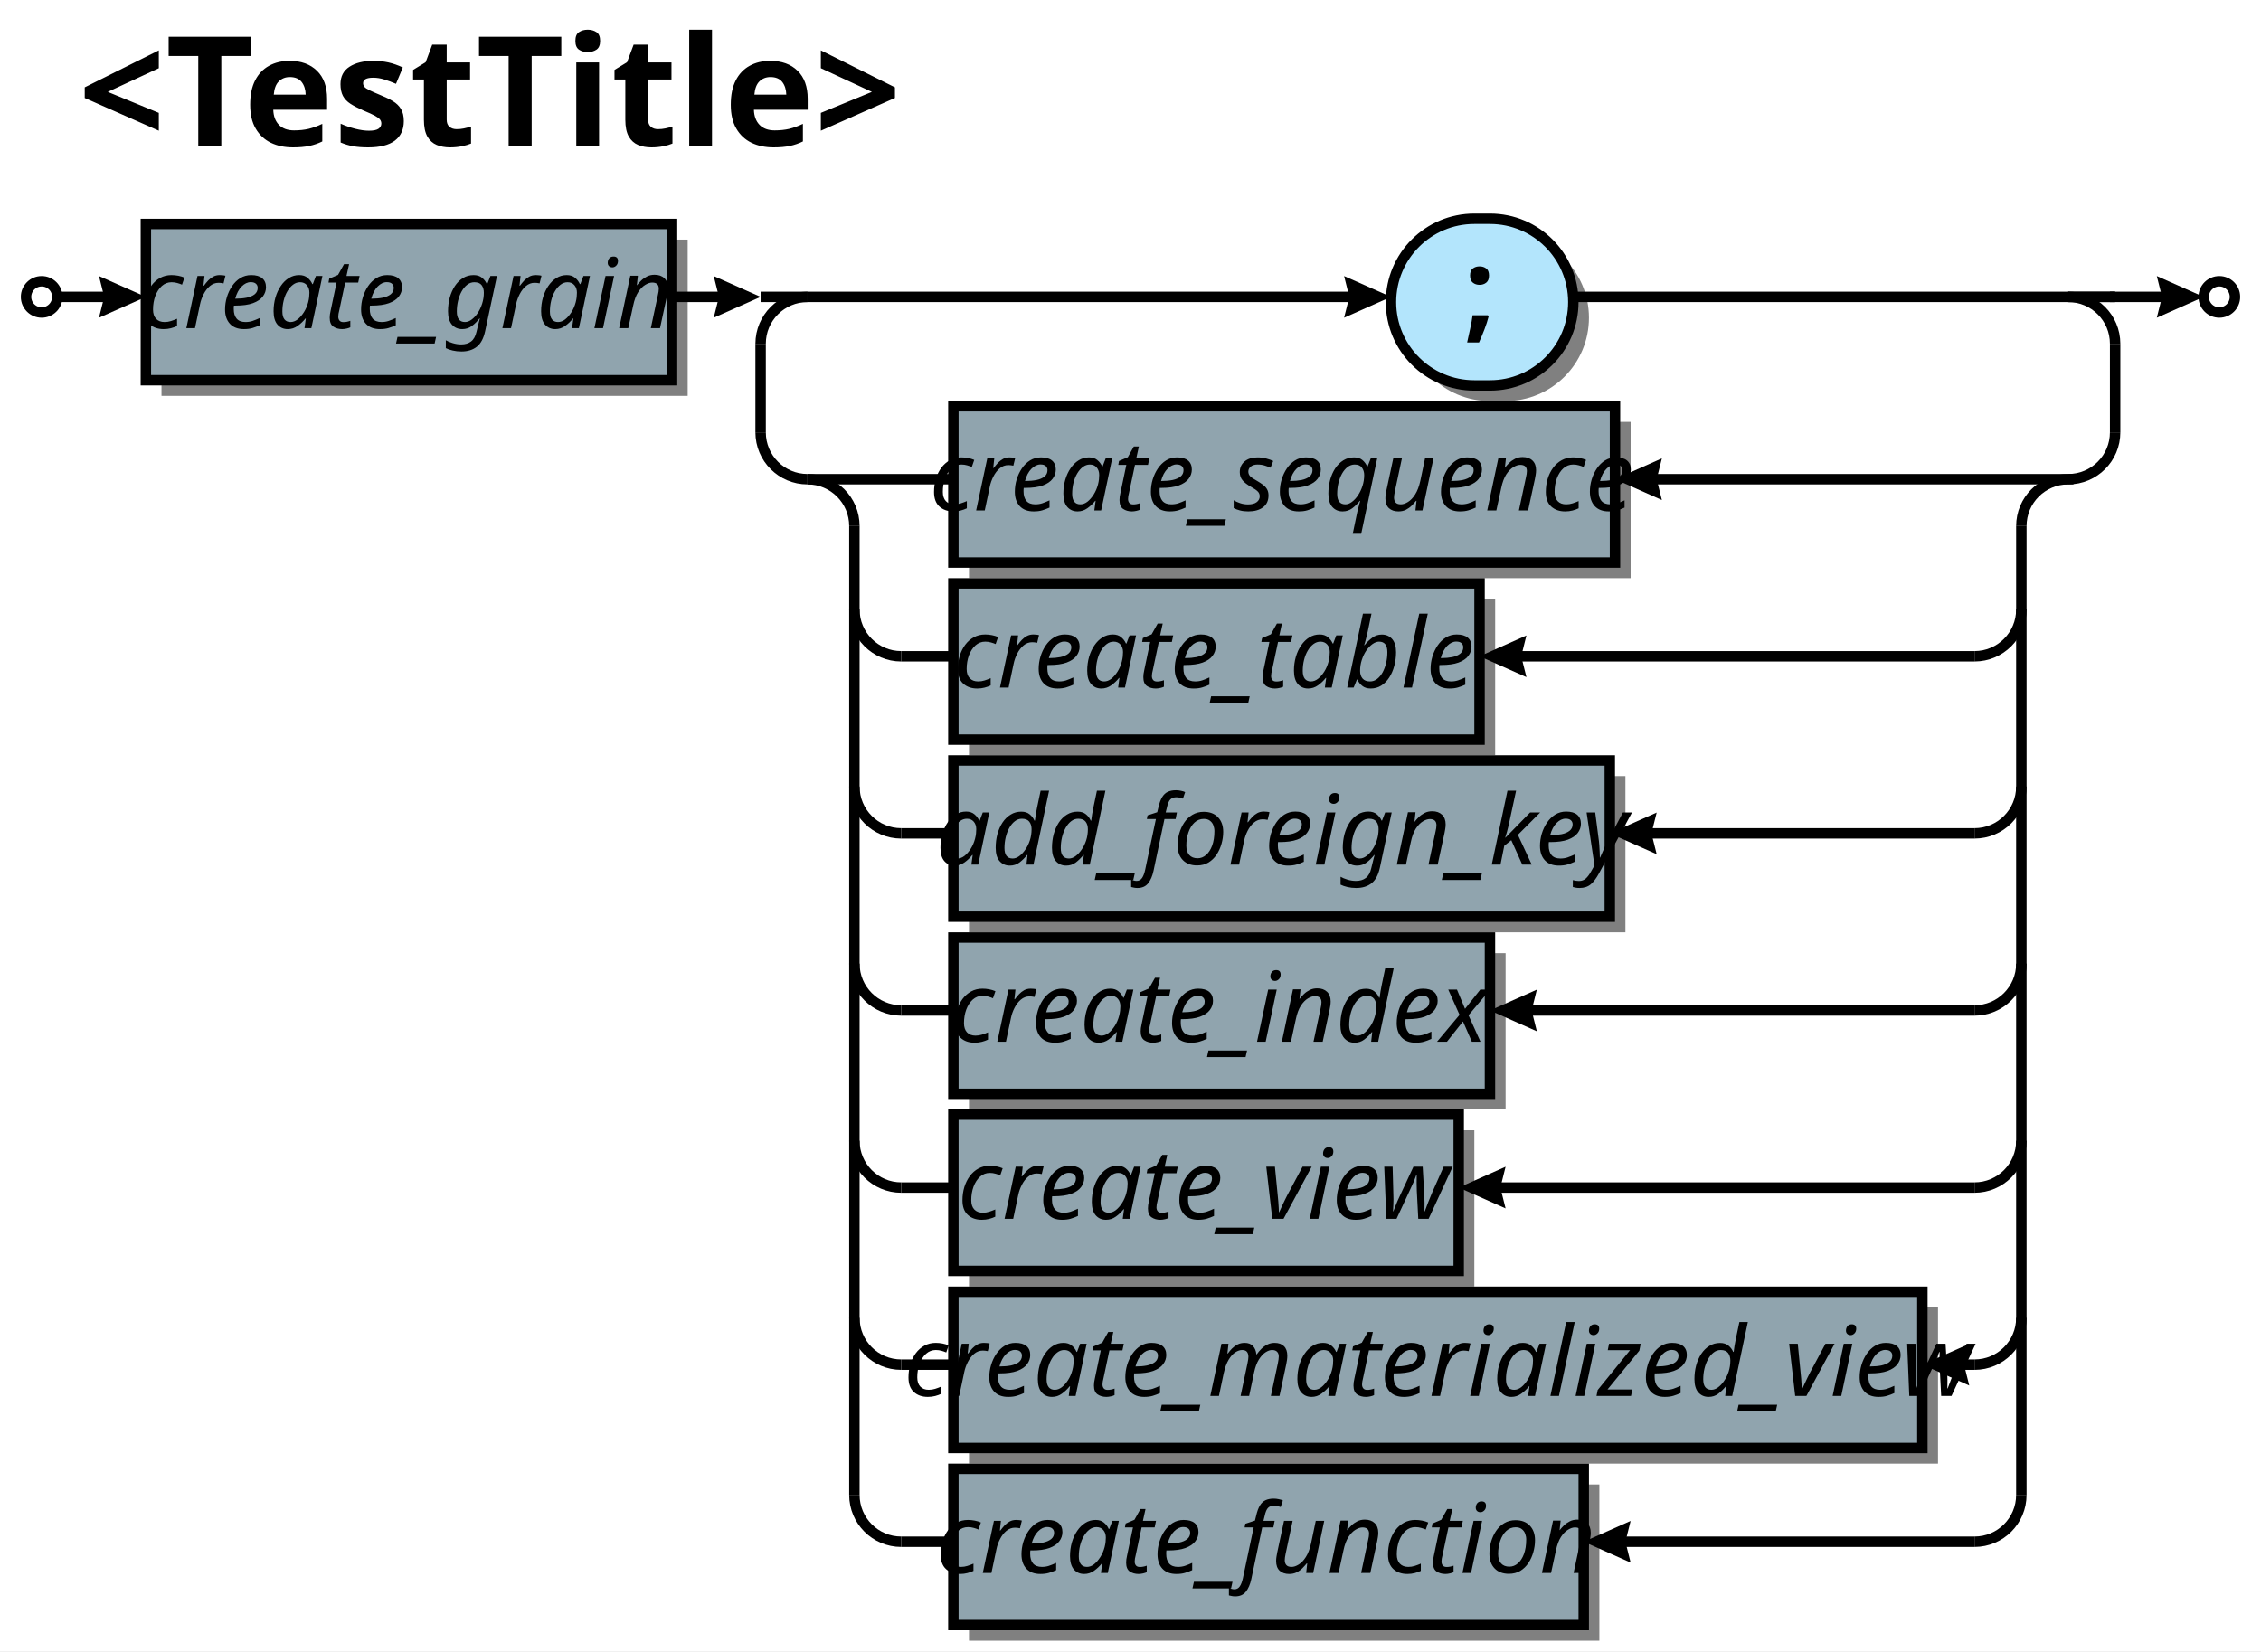
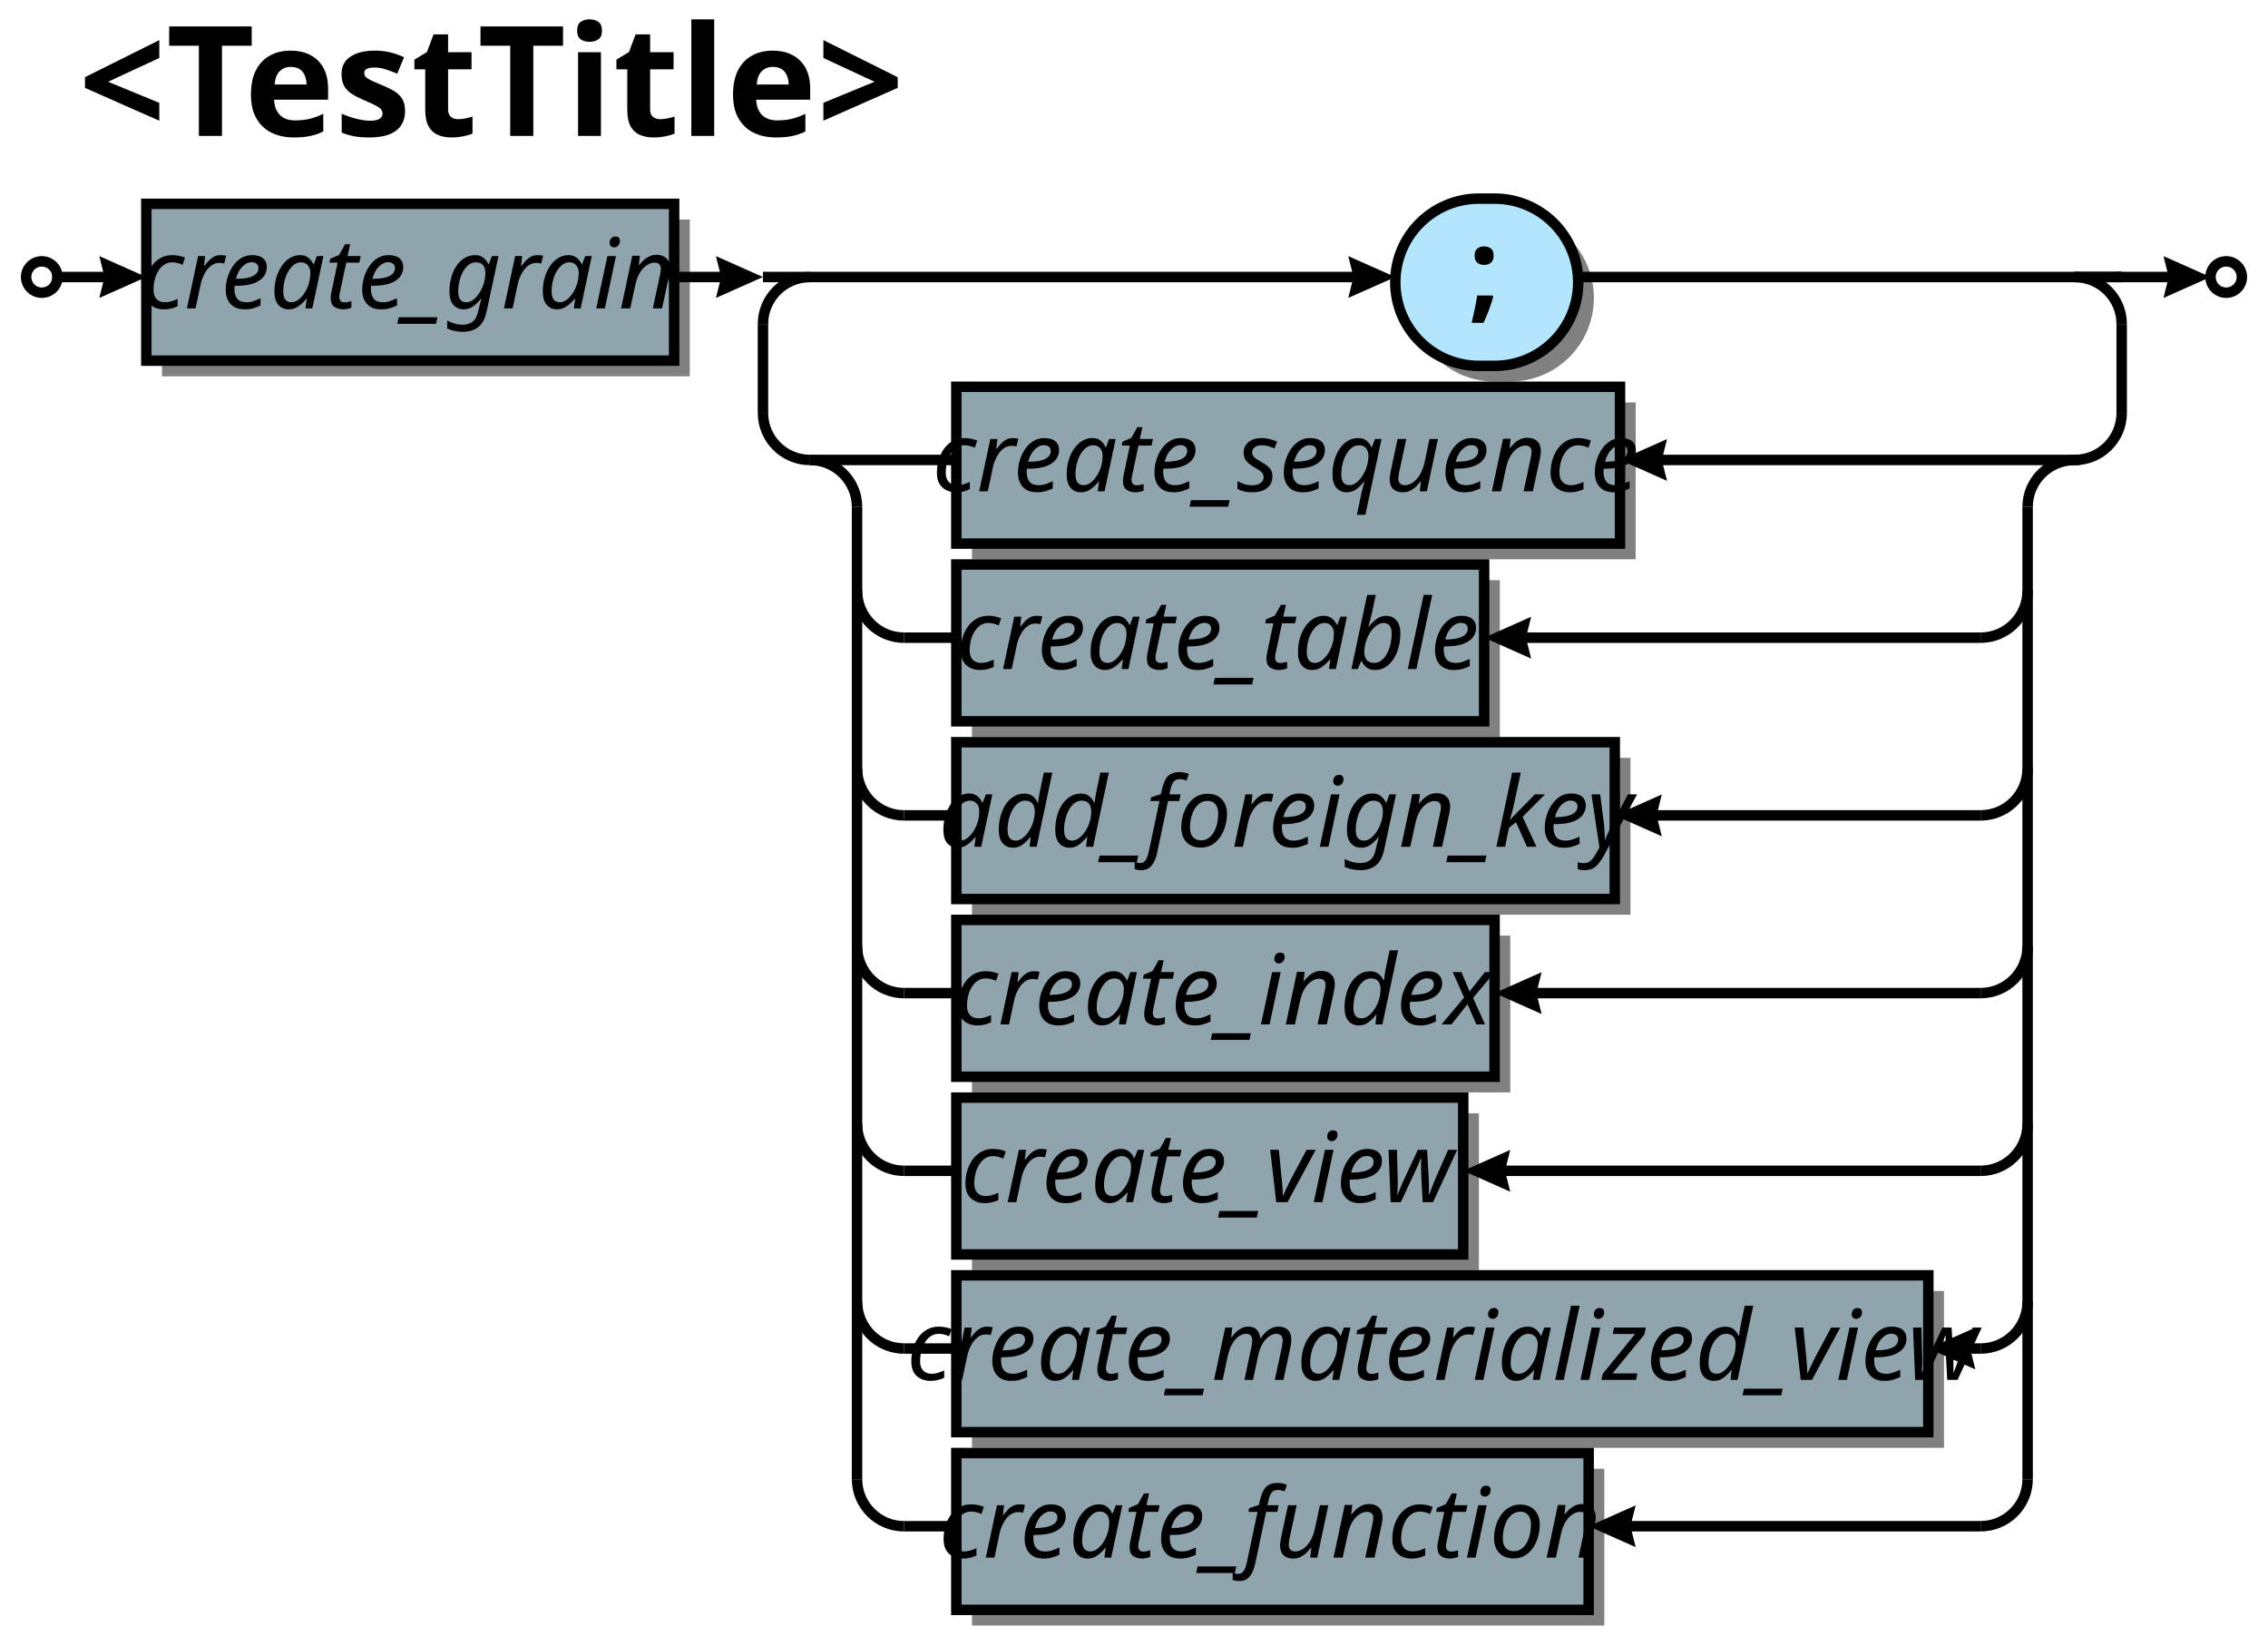
- <svg xmlns="http://www.w3.org/2000/svg" xml:space="preserve" width="434" height="317" version="1.1">
+ <svg xmlns="http://www.w3.org/2000/svg" xml:space="preserve" width="434" height="313" version="1.1">
  <style type="text/css">

.title_font {fill:#000000; text-anchor:start;
font-family:PT Sans Bold; font-size:22pt; font-weight:bold; font-style:normal; }
.token_font {fill:#000000; text-anchor:middle;
font-family:PT Sans Bold; font-size:16pt; font-weight:bold; font-style:normal; }
.box_font {fill:#000000; text-anchor:middle;
font-family:PT Sans Italic; font-size:14pt; font-weight:normal; font-style:italic; }
.bubble_font {fill:#000000; text-anchor:middle;
font-family:PT Sans Bold; font-size:14pt; font-weight:bold; font-style:normal; }
.hex_font {fill:#000000; text-anchor:middle;
font-family:PT Sans Bold; font-size:14pt; font-weight:bold; font-style:normal; }
.label {fill: #000; text-anchor:middle; font-size:16pt; font-weight:bold; font-family:Sans;}
.link {fill: #0D47A1;}
.link:hover {fill: #0D47A1; text-decoration:underline;}
.link:visited {fill: #4A148C;}

</style>
  <defs>
    <marker id="arrow" markerWidth="5" markerHeight="4" refX="2.5" refY="2" orient="auto" markerUnits="strokeWidth">
      <path d="M0,0 L0.5,2 L0,4 L4.5,2 z" fill="#000000" />
    </marker>
  </defs>
  <rect width="100%" height="100%" fill="white" />
-   <circle cx="8" cy="57" r="3" stroke="#000000" stroke-width="2" fill="#ffffff" />
-   <rect x="31" y="46" width="101" height="30" fill="#000000" fill-opacity="0.498" />
-   <rect x="28" y="43" width="101" height="30" stroke="#000000" stroke-width="2" fill="#90a4ae" fill-opacity="1.0" />
-   <text class="box_font" x="78" y="63">create_grain</text>
-   <path d="M286,77 A16,16 0 0,1 286,45 H289 A16,16 0 0,1 289,77 z" fill="#000000" fill-opacity="0.498" />
-   <path d="M283,74 A16,16 0 0,1 283,42 H286 A16,16 0 0,1 286,74 z" stroke="#000000" stroke-width="2" fill="#b3e5fc" fill-opacity="1.0" />
-   <text class="token_font" x="284" y="63">;</text>
-   <rect x="186" y="81" width="127" height="30" fill="#000000" fill-opacity="0.498" />
-   <rect x="183" y="78" width="127" height="30" stroke="#000000" stroke-width="2" fill="#90a4ae" fill-opacity="1.0" />
-   <text class="box_font" x="246" y="98">create_sequence</text>
-   <rect x="186" y="115" width="101" height="30" fill="#000000" fill-opacity="0.498" />
-   <rect x="183" y="112" width="101" height="30" stroke="#000000" stroke-width="2" fill="#90a4ae" fill-opacity="1.0" />
-   <text class="box_font" x="233" y="132">create_table</text>
-   <rect x="186" y="149" width="126" height="30" fill="#000000" fill-opacity="0.498" />
-   <rect x="183" y="146" width="126" height="30" stroke="#000000" stroke-width="2" fill="#90a4ae" fill-opacity="1.0" />
-   <text class="box_font" x="246" y="166">add_foreign_key</text>
-   <rect x="186" y="183" width="103" height="30" fill="#000000" fill-opacity="0.498" />
-   <rect x="183" y="180" width="103" height="30" stroke="#000000" stroke-width="2" fill="#90a4ae" fill-opacity="1.0" />
-   <text class="box_font" x="234" y="200">create_index</text>
-   <rect x="186" y="217" width="97" height="30" fill="#000000" fill-opacity="0.498" />
-   <rect x="183" y="214" width="97" height="30" stroke="#000000" stroke-width="2" fill="#90a4ae" fill-opacity="1.0" />
-   <text class="box_font" x="231" y="234">create_view</text>
-   <rect x="186" y="251" width="186" height="30" fill="#000000" fill-opacity="0.498" />
-   <rect x="183" y="248" width="186" height="30" stroke="#000000" stroke-width="2" fill="#90a4ae" fill-opacity="1.0" />
-   <text class="box_font" x="276" y="268">create_materialized_view</text>
-   <rect x="186" y="285" width="121" height="30" fill="#000000" fill-opacity="0.498" />
-   <rect x="183" y="282" width="121" height="30" stroke="#000000" stroke-width="2" fill="#90a4ae" fill-opacity="1.0" />
-   <text class="box_font" x="243" y="302">create_function</text>
-   <line x1="155" y1="92" x2="183" y2="92" stroke="#000000" stroke-width="2" />
-   <line x1="398" y1="92" x2="314" y2="92" stroke="#000000" stroke-width="2" marker-end="url(#arrow)" />
-   <path d="M164,101 A9,9 0 0,0 155,92" stroke="#000000" stroke-width="2" fill="none" />
-   <line x1="173" y1="126" x2="183" y2="126" stroke="#000000" stroke-width="2" />
-   <line x1="379" y1="126" x2="288" y2="126" stroke="#000000" stroke-width="2" marker-end="url(#arrow)" />
-   <path d="M164,117 A9,9 0 0,0 173,126" stroke="#000000" stroke-width="2" fill="none" />
-   <path d="M379,126 A9,9 0 0,0 388,117" stroke="#000000" stroke-width="2" fill="none" />
-   <line x1="173" y1="160" x2="183" y2="160" stroke="#000000" stroke-width="2" />
-   <line x1="379" y1="160" x2="313" y2="160" stroke="#000000" stroke-width="2" marker-end="url(#arrow)" />
-   <path d="M164,151 A9,9 0 0,0 173,160" stroke="#000000" stroke-width="2" fill="none" />
-   <path d="M379,160 A9,9 0 0,0 388,151" stroke="#000000" stroke-width="2" fill="none" />
-   <line x1="173" y1="194" x2="183" y2="194" stroke="#000000" stroke-width="2" />
-   <line x1="379" y1="194" x2="290" y2="194" stroke="#000000" stroke-width="2" marker-end="url(#arrow)" />
-   <path d="M164,185 A9,9 0 0,0 173,194" stroke="#000000" stroke-width="2" fill="none" />
-   <path d="M379,194 A9,9 0 0,0 388,185" stroke="#000000" stroke-width="2" fill="none" />
-   <line x1="173" y1="228" x2="183" y2="228" stroke="#000000" stroke-width="2" />
-   <line x1="379" y1="228" x2="284" y2="228" stroke="#000000" stroke-width="2" marker-end="url(#arrow)" />
-   <path d="M164,219 A9,9 0 0,0 173,228" stroke="#000000" stroke-width="2" fill="none" />
-   <path d="M379,228 A9,9 0 0,0 388,219" stroke="#000000" stroke-width="2" fill="none" />
-   <line x1="173" y1="262" x2="183" y2="262" stroke="#000000" stroke-width="2" />
-   <line x1="379" y1="262" x2="373" y2="262" stroke="#000000" stroke-width="2" marker-end="url(#arrow)" />
-   <path d="M164,253 A9,9 0 0,0 173,262" stroke="#000000" stroke-width="2" fill="none" />
-   <path d="M379,262 A9,9 0 0,0 388,253" stroke="#000000" stroke-width="2" fill="none" />
-   <line x1="173" y1="296" x2="183" y2="296" stroke="#000000" stroke-width="2" />
-   <line x1="379" y1="296" x2="308" y2="296" stroke="#000000" stroke-width="2" marker-end="url(#arrow)" />
-   <path d="M164,287 A9,9 0 0,0 173,296" stroke="#000000" stroke-width="2" fill="none" />
-   <path d="M379,296 A9,9 0 0,0 388,287" stroke="#000000" stroke-width="2" fill="none" />
-   <path d="M397,92 A9,9 0 0,0 388,101" stroke="#000000" stroke-width="2" fill="none" />
-   <line x1="164" y1="287" x2="164" y2="101" stroke="#000000" stroke-width="2" />
-   <line x1="388" y1="287" x2="388" y2="101" stroke="#000000" stroke-width="2" />
-   <line x1="155" y1="57" x2="263" y2="57" stroke="#000000" stroke-width="2" marker-end="url(#arrow)" />
-   <line x1="302" y1="57" x2="406" y2="57" stroke="#000000" stroke-width="2" />
-   <line x1="146" y1="57" x2="155" y2="57" stroke="#000000" stroke-width="2" />
-   <path d="M155,57 A9,9 0 0,0 146,66" stroke="#000000" stroke-width="2" fill="none" />
-   <line x1="146" y1="66" x2="146" y2="83" stroke="#000000" stroke-width="2" />
-   <path d="M146,83 A9,9 0 0,0 155,92" stroke="#000000" stroke-width="2" fill="none" />
-   <path d="M406,66 A9,9 0 0,0 397,57" stroke="#000000" stroke-width="2" fill="none" />
-   <line x1="406" y1="66" x2="406" y2="83" stroke="#000000" stroke-width="2" />
-   <path d="M397,92 A9,9 0 0,0 406,83" stroke="#000000" stroke-width="2" fill="none" />
-   <line x1="397" y1="57" x2="406" y2="57" stroke="#000000" stroke-width="2" />
-   <line x1="128" y1="57" x2="142" y2="57" stroke="#000000" stroke-width="2" marker-end="url(#arrow)" />
-   <line x1="10" y1="57" x2="24" y2="57" stroke="#000000" stroke-width="2" marker-end="url(#arrow)" />
-   <circle cx="426" cy="57" r="3" stroke="#000000" stroke-width="2" fill="#ffffff" />
-   <line x1="405" y1="57" x2="419" y2="57" stroke="#000000" stroke-width="2" marker-end="url(#arrow)" />
-   <text class="title_font" x="15" y="28">&lt;TestTitle&gt;</text>
+   <circle cx="8" cy="53" r="3" stroke="#000000" stroke-width="2" fill="#ffffff" />
+   <rect x="31" y="42" width="101" height="30" fill="#000000" fill-opacity="0.498" />
+   <rect x="28" y="39" width="101" height="30" stroke="#000000" stroke-width="2" fill="#90a4ae" fill-opacity="1.0" />
+   <text class="box_font" x="78" y="59">create_grain</text>
+   <path d="M286,73 A16,16 0 0,1 286,41 H289 A16,16 0 0,1 289,73 z" fill="#000000" fill-opacity="0.498" />
+   <path d="M283,70 A16,16 0 0,1 283,38 H286 A16,16 0 0,1 286,70 z" stroke="#000000" stroke-width="2" fill="#b3e5fc" fill-opacity="1.0" />
+   <text class="token_font" x="284" y="59">;</text>
+   <rect x="186" y="77" width="127" height="30" fill="#000000" fill-opacity="0.498" />
+   <rect x="183" y="74" width="127" height="30" stroke="#000000" stroke-width="2" fill="#90a4ae" fill-opacity="1.0" />
+   <text class="box_font" x="246" y="94">create_sequence</text>
+   <rect x="186" y="111" width="101" height="30" fill="#000000" fill-opacity="0.498" />
+   <rect x="183" y="108" width="101" height="30" stroke="#000000" stroke-width="2" fill="#90a4ae" fill-opacity="1.0" />
+   <text class="box_font" x="233" y="128">create_table</text>
+   <rect x="186" y="145" width="126" height="30" fill="#000000" fill-opacity="0.498" />
+   <rect x="183" y="142" width="126" height="30" stroke="#000000" stroke-width="2" fill="#90a4ae" fill-opacity="1.0" />
+   <text class="box_font" x="246" y="162">add_foreign_key</text>
+   <rect x="186" y="179" width="103" height="30" fill="#000000" fill-opacity="0.498" />
+   <rect x="183" y="176" width="103" height="30" stroke="#000000" stroke-width="2" fill="#90a4ae" fill-opacity="1.0" />
+   <text class="box_font" x="234" y="196">create_index</text>
+   <rect x="186" y="213" width="97" height="30" fill="#000000" fill-opacity="0.498" />
+   <rect x="183" y="210" width="97" height="30" stroke="#000000" stroke-width="2" fill="#90a4ae" fill-opacity="1.0" />
+   <text class="box_font" x="231" y="230">create_view</text>
+   <rect x="186" y="247" width="186" height="30" fill="#000000" fill-opacity="0.498" />
+   <rect x="183" y="244" width="186" height="30" stroke="#000000" stroke-width="2" fill="#90a4ae" fill-opacity="1.0" />
+   <text class="box_font" x="276" y="264">create_materialized_view</text>
+   <rect x="186" y="281" width="121" height="30" fill="#000000" fill-opacity="0.498" />
+   <rect x="183" y="278" width="121" height="30" stroke="#000000" stroke-width="2" fill="#90a4ae" fill-opacity="1.0" />
+   <text class="box_font" x="243" y="298">create_function</text>
+   <line x1="155" y1="88" x2="183" y2="88" stroke="#000000" stroke-width="2" />
+   <line x1="398" y1="88" x2="314" y2="88" stroke="#000000" stroke-width="2" marker-end="url(#arrow)" />
+   <path d="M164,97 A9,9 0 0,0 155,88" stroke="#000000" stroke-width="2" fill="none" />
+   <line x1="173" y1="122" x2="183" y2="122" stroke="#000000" stroke-width="2" />
+   <line x1="379" y1="122" x2="288" y2="122" stroke="#000000" stroke-width="2" marker-end="url(#arrow)" />
+   <path d="M164,113 A9,9 0 0,0 173,122" stroke="#000000" stroke-width="2" fill="none" />
+   <path d="M379,122 A9,9 0 0,0 388,113" stroke="#000000" stroke-width="2" fill="none" />
+   <line x1="173" y1="156" x2="183" y2="156" stroke="#000000" stroke-width="2" />
+   <line x1="379" y1="156" x2="313" y2="156" stroke="#000000" stroke-width="2" marker-end="url(#arrow)" />
+   <path d="M164,147 A9,9 0 0,0 173,156" stroke="#000000" stroke-width="2" fill="none" />
+   <path d="M379,156 A9,9 0 0,0 388,147" stroke="#000000" stroke-width="2" fill="none" />
+   <line x1="173" y1="190" x2="183" y2="190" stroke="#000000" stroke-width="2" />
+   <line x1="379" y1="190" x2="290" y2="190" stroke="#000000" stroke-width="2" marker-end="url(#arrow)" />
+   <path d="M164,181 A9,9 0 0,0 173,190" stroke="#000000" stroke-width="2" fill="none" />
+   <path d="M379,190 A9,9 0 0,0 388,181" stroke="#000000" stroke-width="2" fill="none" />
+   <line x1="173" y1="224" x2="183" y2="224" stroke="#000000" stroke-width="2" />
+   <line x1="379" y1="224" x2="284" y2="224" stroke="#000000" stroke-width="2" marker-end="url(#arrow)" />
+   <path d="M164,215 A9,9 0 0,0 173,224" stroke="#000000" stroke-width="2" fill="none" />
+   <path d="M379,224 A9,9 0 0,0 388,215" stroke="#000000" stroke-width="2" fill="none" />
+   <line x1="173" y1="258" x2="183" y2="258" stroke="#000000" stroke-width="2" />
+   <line x1="379" y1="258" x2="373" y2="258" stroke="#000000" stroke-width="2" marker-end="url(#arrow)" />
+   <path d="M164,249 A9,9 0 0,0 173,258" stroke="#000000" stroke-width="2" fill="none" />
+   <path d="M379,258 A9,9 0 0,0 388,249" stroke="#000000" stroke-width="2" fill="none" />
+   <line x1="173" y1="292" x2="183" y2="292" stroke="#000000" stroke-width="2" />
+   <line x1="379" y1="292" x2="308" y2="292" stroke="#000000" stroke-width="2" marker-end="url(#arrow)" />
+   <path d="M164,283 A9,9 0 0,0 173,292" stroke="#000000" stroke-width="2" fill="none" />
+   <path d="M379,292 A9,9 0 0,0 388,283" stroke="#000000" stroke-width="2" fill="none" />
+   <path d="M397,88 A9,9 0 0,0 388,97" stroke="#000000" stroke-width="2" fill="none" />
+   <line x1="164" y1="283" x2="164" y2="97" stroke="#000000" stroke-width="2" />
+   <line x1="388" y1="283" x2="388" y2="97" stroke="#000000" stroke-width="2" />
+   <line x1="155" y1="53" x2="263" y2="53" stroke="#000000" stroke-width="2" marker-end="url(#arrow)" />
+   <line x1="302" y1="53" x2="406" y2="53" stroke="#000000" stroke-width="2" />
+   <line x1="146" y1="53" x2="155" y2="53" stroke="#000000" stroke-width="2" />
+   <path d="M155,53 A9,9 0 0,0 146,62" stroke="#000000" stroke-width="2" fill="none" />
+   <line x1="146" y1="62" x2="146" y2="79" stroke="#000000" stroke-width="2" />
+   <path d="M146,79 A9,9 0 0,0 155,88" stroke="#000000" stroke-width="2" fill="none" />
+   <path d="M406,62 A9,9 0 0,0 397,53" stroke="#000000" stroke-width="2" fill="none" />
+   <line x1="406" y1="62" x2="406" y2="79" stroke="#000000" stroke-width="2" />
+   <path d="M397,88 A9,9 0 0,0 406,79" stroke="#000000" stroke-width="2" fill="none" />
+   <line x1="397" y1="53" x2="406" y2="53" stroke="#000000" stroke-width="2" />
+   <line x1="128" y1="53" x2="142" y2="53" stroke="#000000" stroke-width="2" marker-end="url(#arrow)" />
+   <line x1="10" y1="53" x2="24" y2="53" stroke="#000000" stroke-width="2" marker-end="url(#arrow)" />
+   <circle cx="426" cy="53" r="3" stroke="#000000" stroke-width="2" fill="#ffffff" />
+   <line x1="405" y1="53" x2="419" y2="53" stroke="#000000" stroke-width="2" marker-end="url(#arrow)" />
+   <text class="title_font" x="15" y="26">&lt;TestTitle&gt;</text>
</svg>
